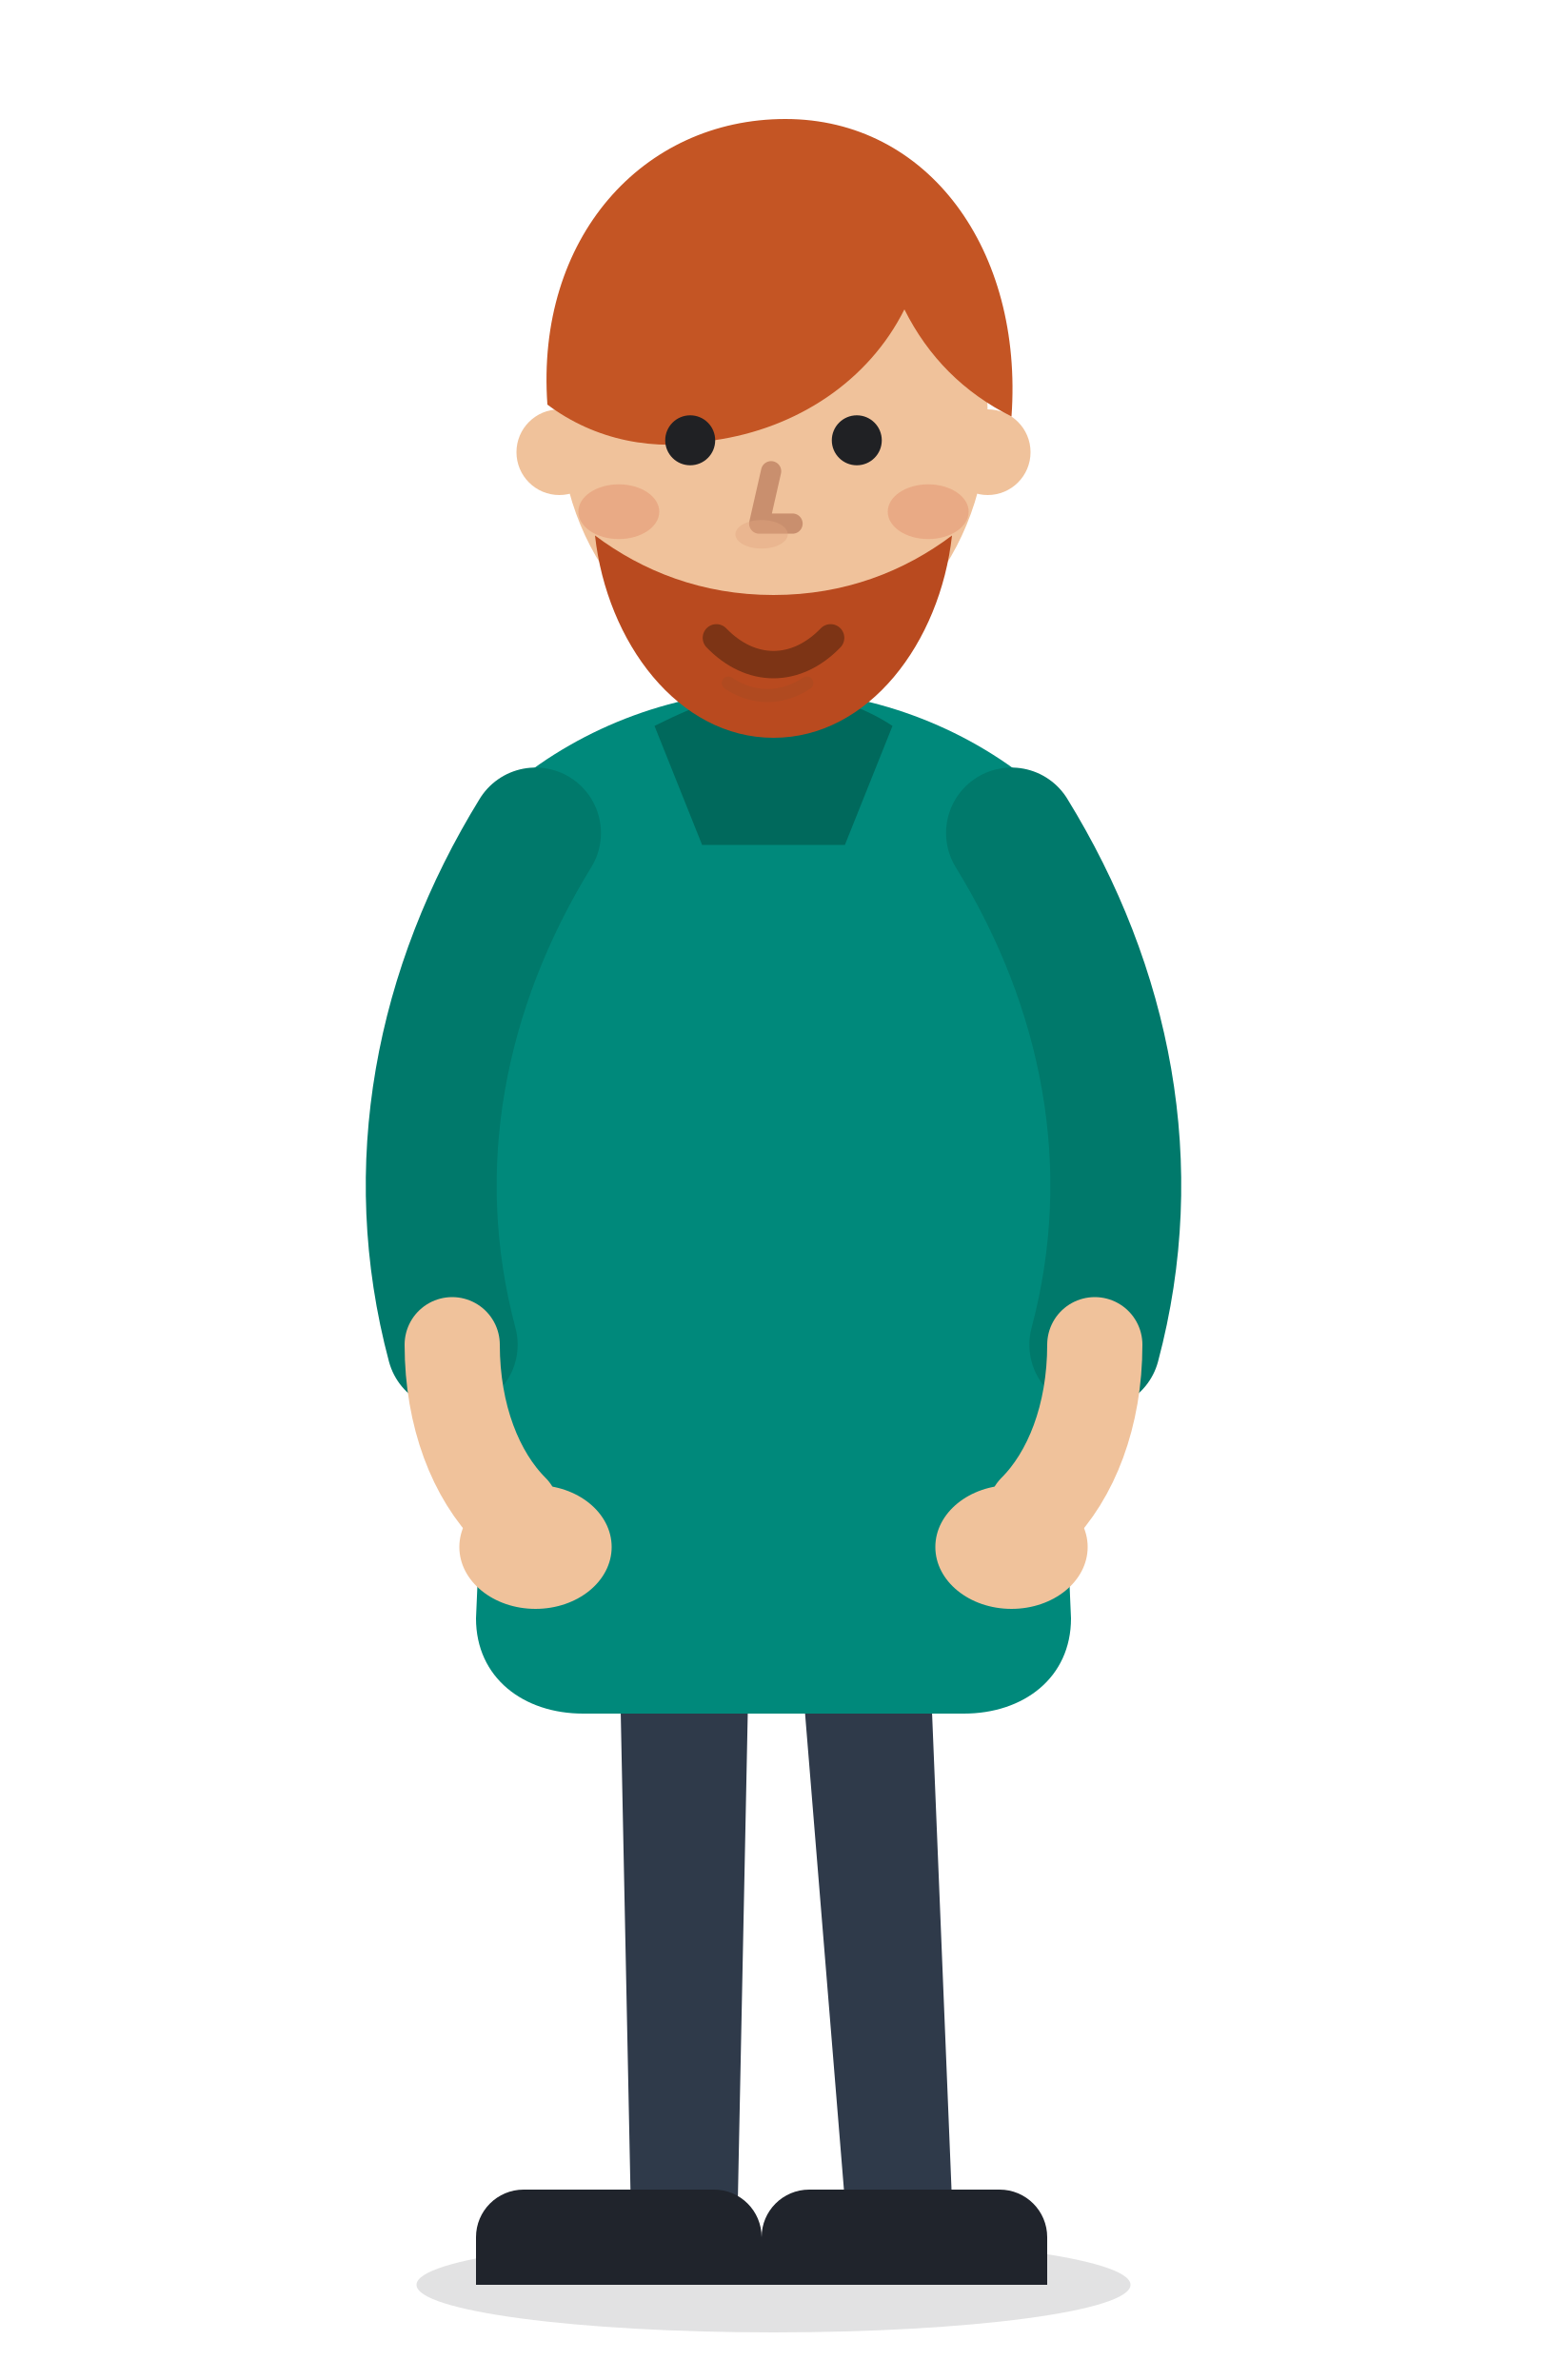
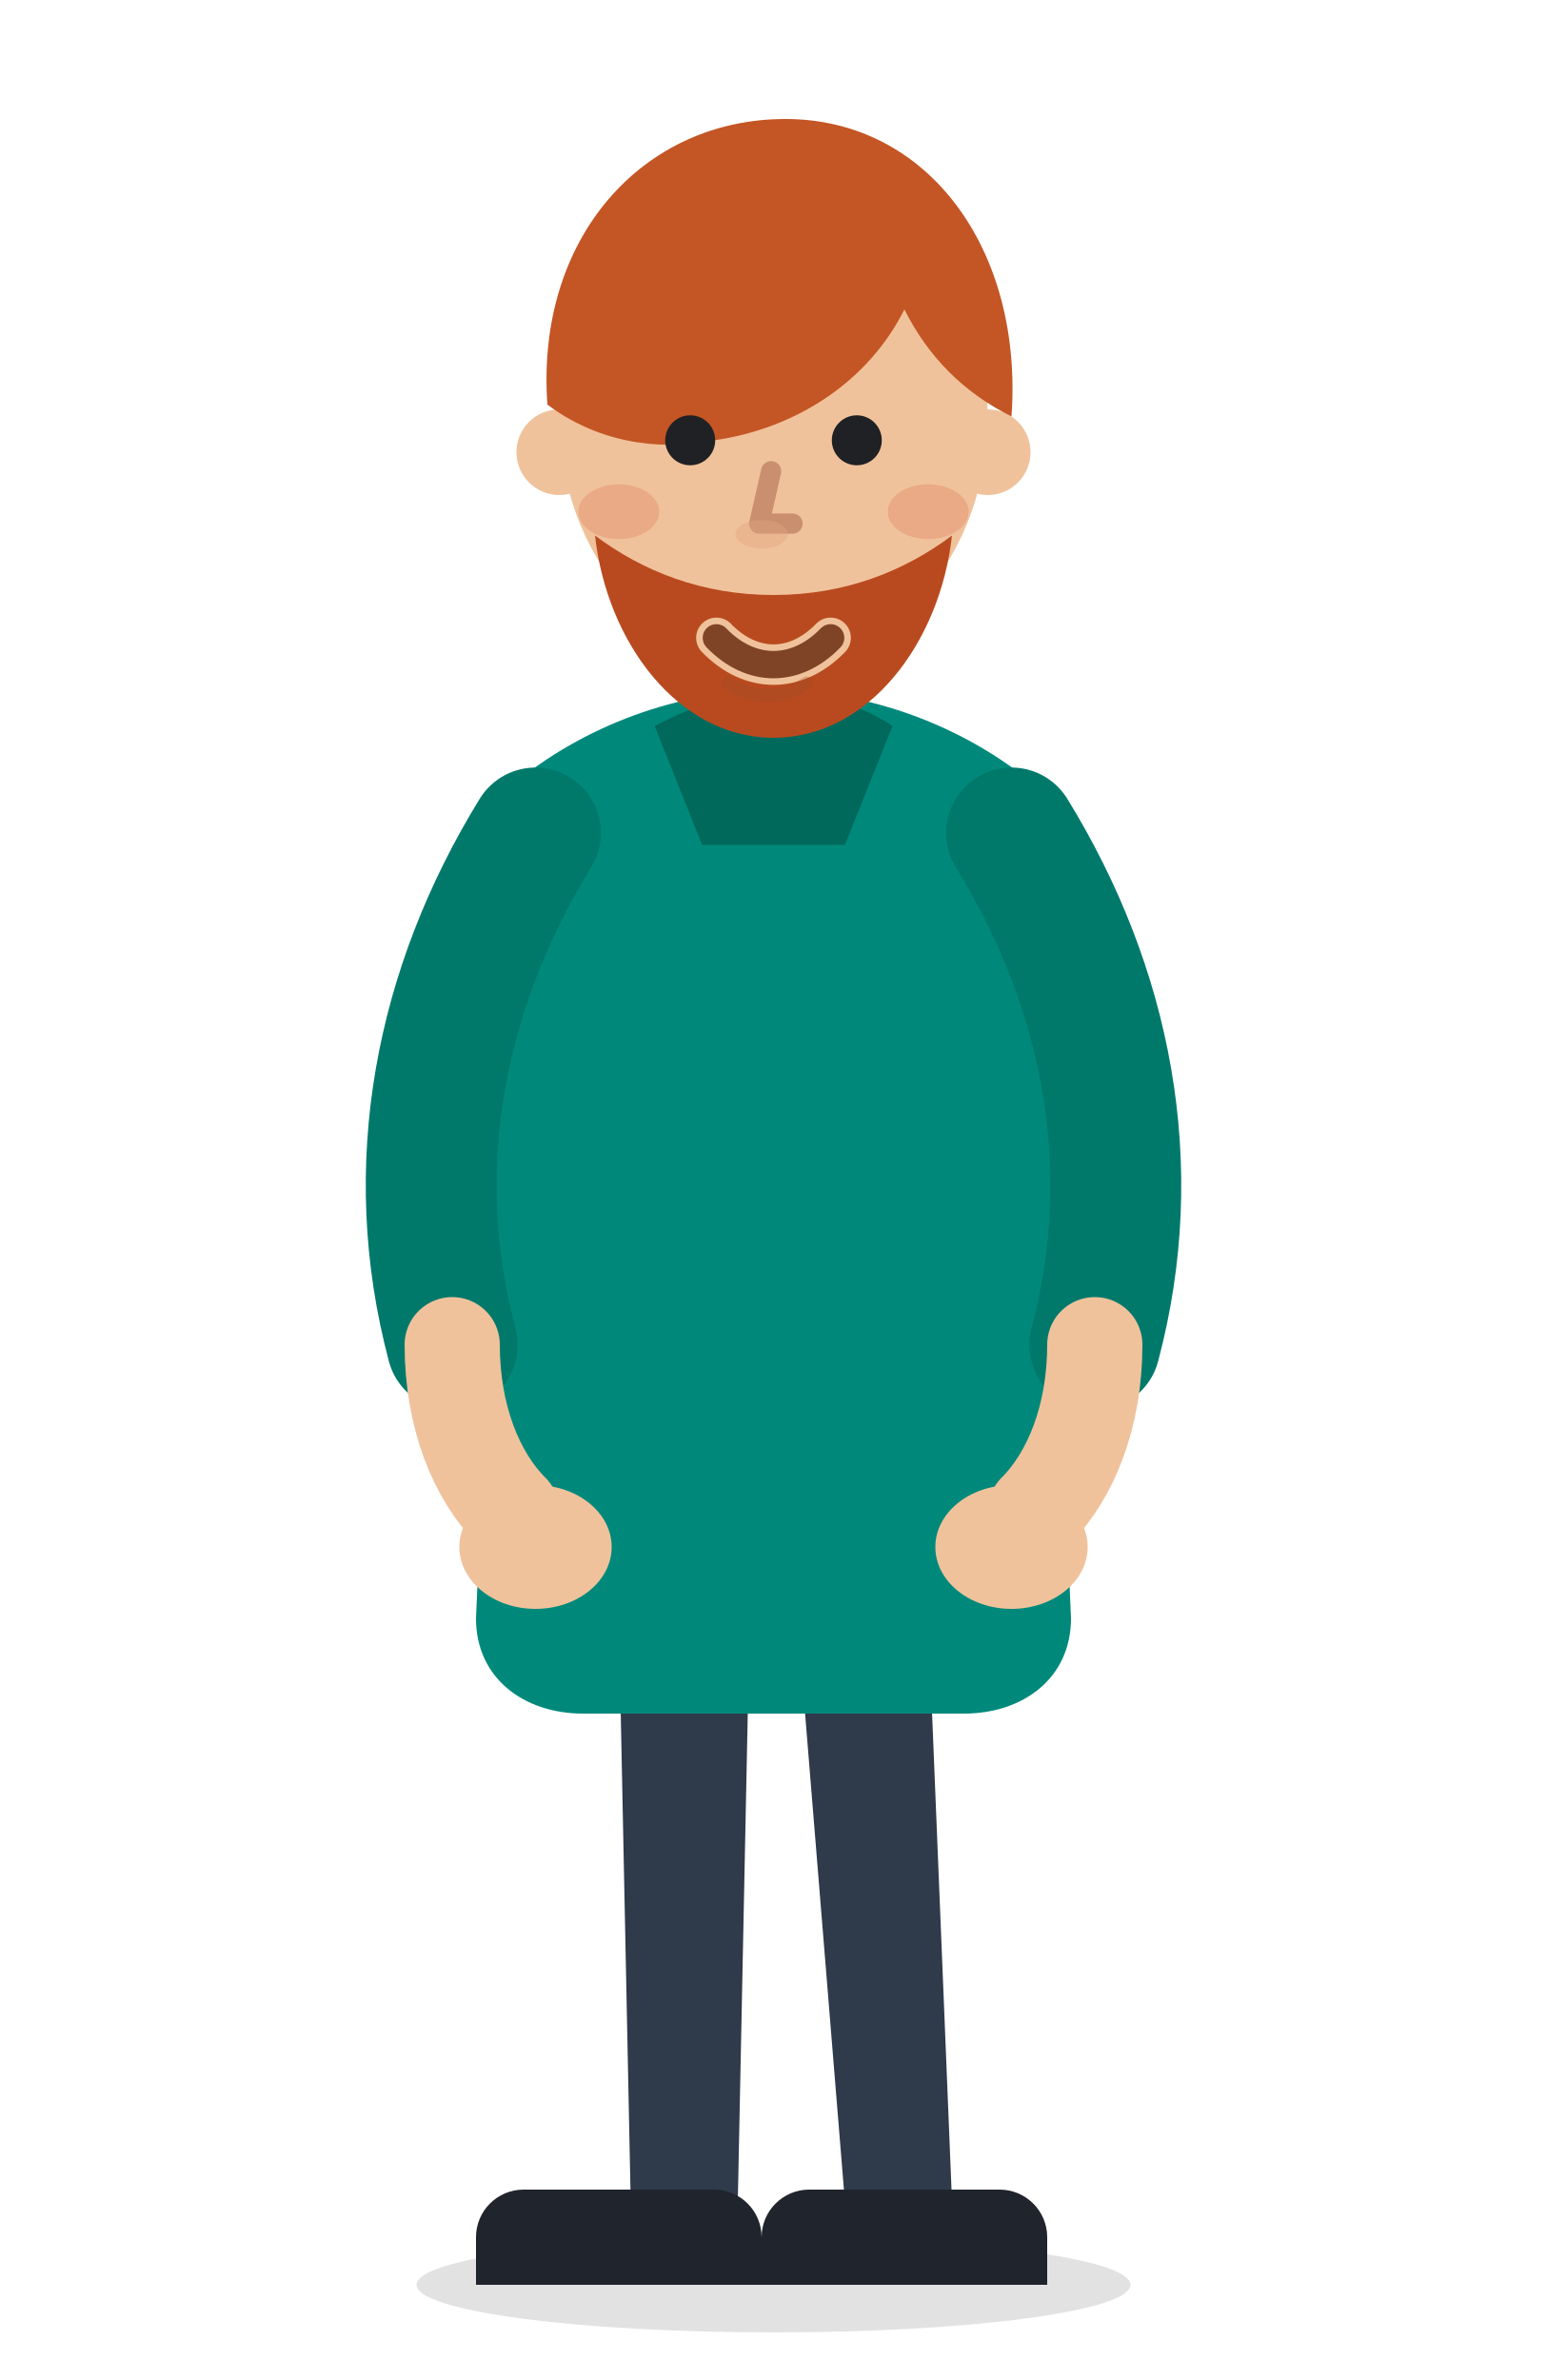
<svg xmlns="http://www.w3.org/2000/svg" viewBox="0 0 130 200" role="img" aria-label="Рыжий бородач">
  <ellipse cx="65" cy="192" rx="30" ry="4" fill="#202124" opacity=".13" />
  <path d="M52 136h11l-1 49h-9l-1-49Z" fill="#2F3A4A" />
  <path d="M67 136h11l2 49h-9l-4-49Z" fill="#2F3A4A" />
  <path d="M44 184h16a4 4 0 0 1 4 4v4H40v-4a4 4 0 0 1 4-4Z" fill="#20242C" />
  <path d="M68 184h16a4 4 0 0 1 4 4v4H64v-4a4 4 0 0 1 4-4Z" fill="#20242C" />
  <rect x="57" y="48" width="16" height="18" rx="7" fill="#F0C29B" />
  <path d="M43 66c6-5 14-8 22-8s16 3 22 8l3 70c0 5-4 8-9 8H49c-5 0-9-3-9-8l3-70Z" fill="#00897B" />
  <path d="M55 61c4-2 7-3 10-3s7 1 10 3l-4 10H59l-4-10Z" fill="#00695C" />
  <path d="M45 70c-8 13-11 28-7 43" fill="none" stroke="#00796B" stroke-width="11" stroke-linecap="round" />
  <path d="M38 113c0 6 2 11 5 14" fill="none" stroke="#F0C29B" stroke-width="8" stroke-linecap="round" />
  <ellipse cx="45" cy="130" rx="6.4" ry="5.2" fill="#F0C29B" />
  <path d="M85 70c8 13 11 28 7 43" fill="none" stroke="#00796B" stroke-width="11" stroke-linecap="round" />
  <path d="M92 113c0 6-2 11-5 14" fill="none" stroke="#F0C29B" stroke-width="8" stroke-linecap="round" />
  <ellipse cx="85" cy="130" rx="6.4" ry="5.2" fill="#F0C29B" />
  <ellipse cx="65" cy="35" rx="18" ry="21" fill="#F0C29B" />
  <circle cx="47" cy="38" r="3.6" fill="#F0C29B" />
  <circle cx="83" cy="38" r="3.6" fill="#F0C29B" />
  <path d="M46 34c-1-14 8-24 20-24 12 0 20 11 19 25-4-2-7-5-9-9-3 6-9 10-16 11-5 1-10 0-14-3Z" fill="#C45524" />
  <path d="M50 45c1 9 7 17 15 17s14-8 15-17c-4 3-9 5-15 5s-11-2-15-5Z" fill="#B94A1F" />
-   <path d="M60.2 53.6c2.9 3 6.7 3 9.6 0" stroke="#6B2E12" stroke-width="2.3" stroke-linecap="round" fill="none" opacity=".78" />
+   <path d="M60.2 53.6c2.9 3 6.7 3 9.6 0" stroke="#F0C29B" stroke-width="3.4" stroke-linecap="round" fill="none" />
+   <path d="M60.2 53.6c2.9 3 6.7 3 9.6 0" stroke="#6B2E12" stroke-width="2.3" stroke-linecap="round" fill="none" opacity=".85" />
  <path d="M61.2 57.4c2.1 1.4 4.5 1.4 6.6 0" stroke="#9A4A22" stroke-width="1.1" stroke-linecap="round" fill="none" opacity=".3" />
  <circle cx="58" cy="37" r="2.1" fill="#202124" />
  <circle cx="72" cy="37" r="2.1" fill="#202124" />
  <path d="M64.8 39.6l-1 4.4h2.8" stroke="#C98F6E" stroke-width="1.7" stroke-linecap="round" stroke-linejoin="round" fill="none" />
  <ellipse cx="64" cy="44.9" rx="2.2" ry="1.2" fill="#E0A57F" opacity=".4" />
  <ellipse cx="52" cy="43" rx="3.4" ry="2.3" fill="#D96B4A" opacity=".28" />
  <ellipse cx="78" cy="43" rx="3.4" ry="2.3" fill="#D96B4A" opacity=".28" />
</svg>
